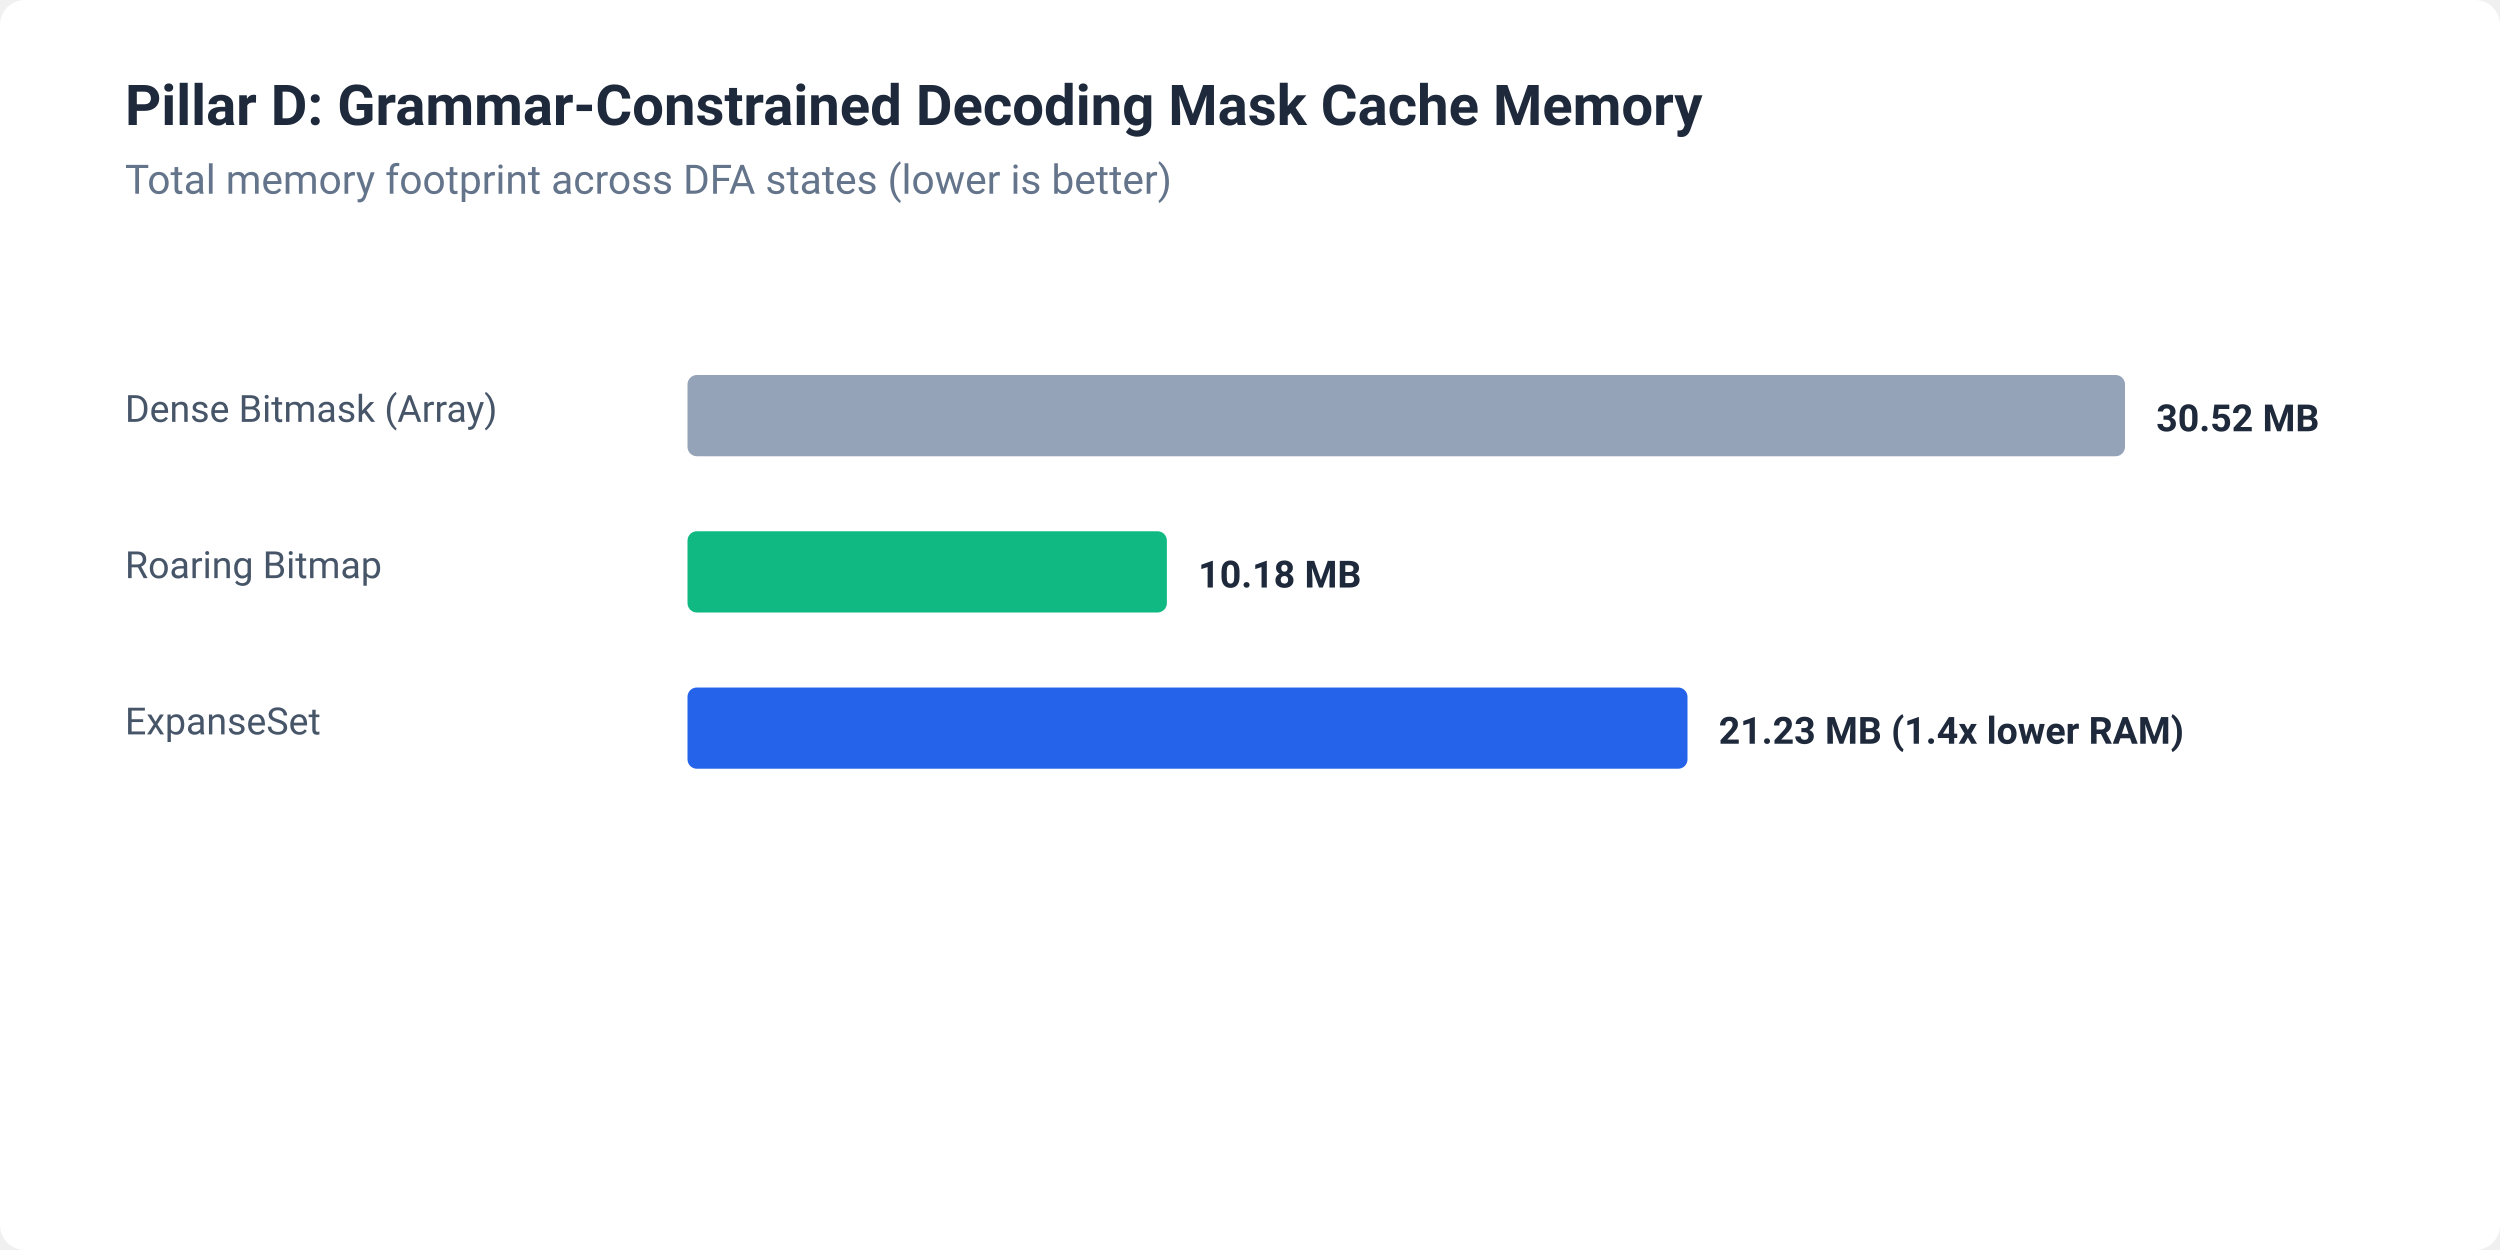
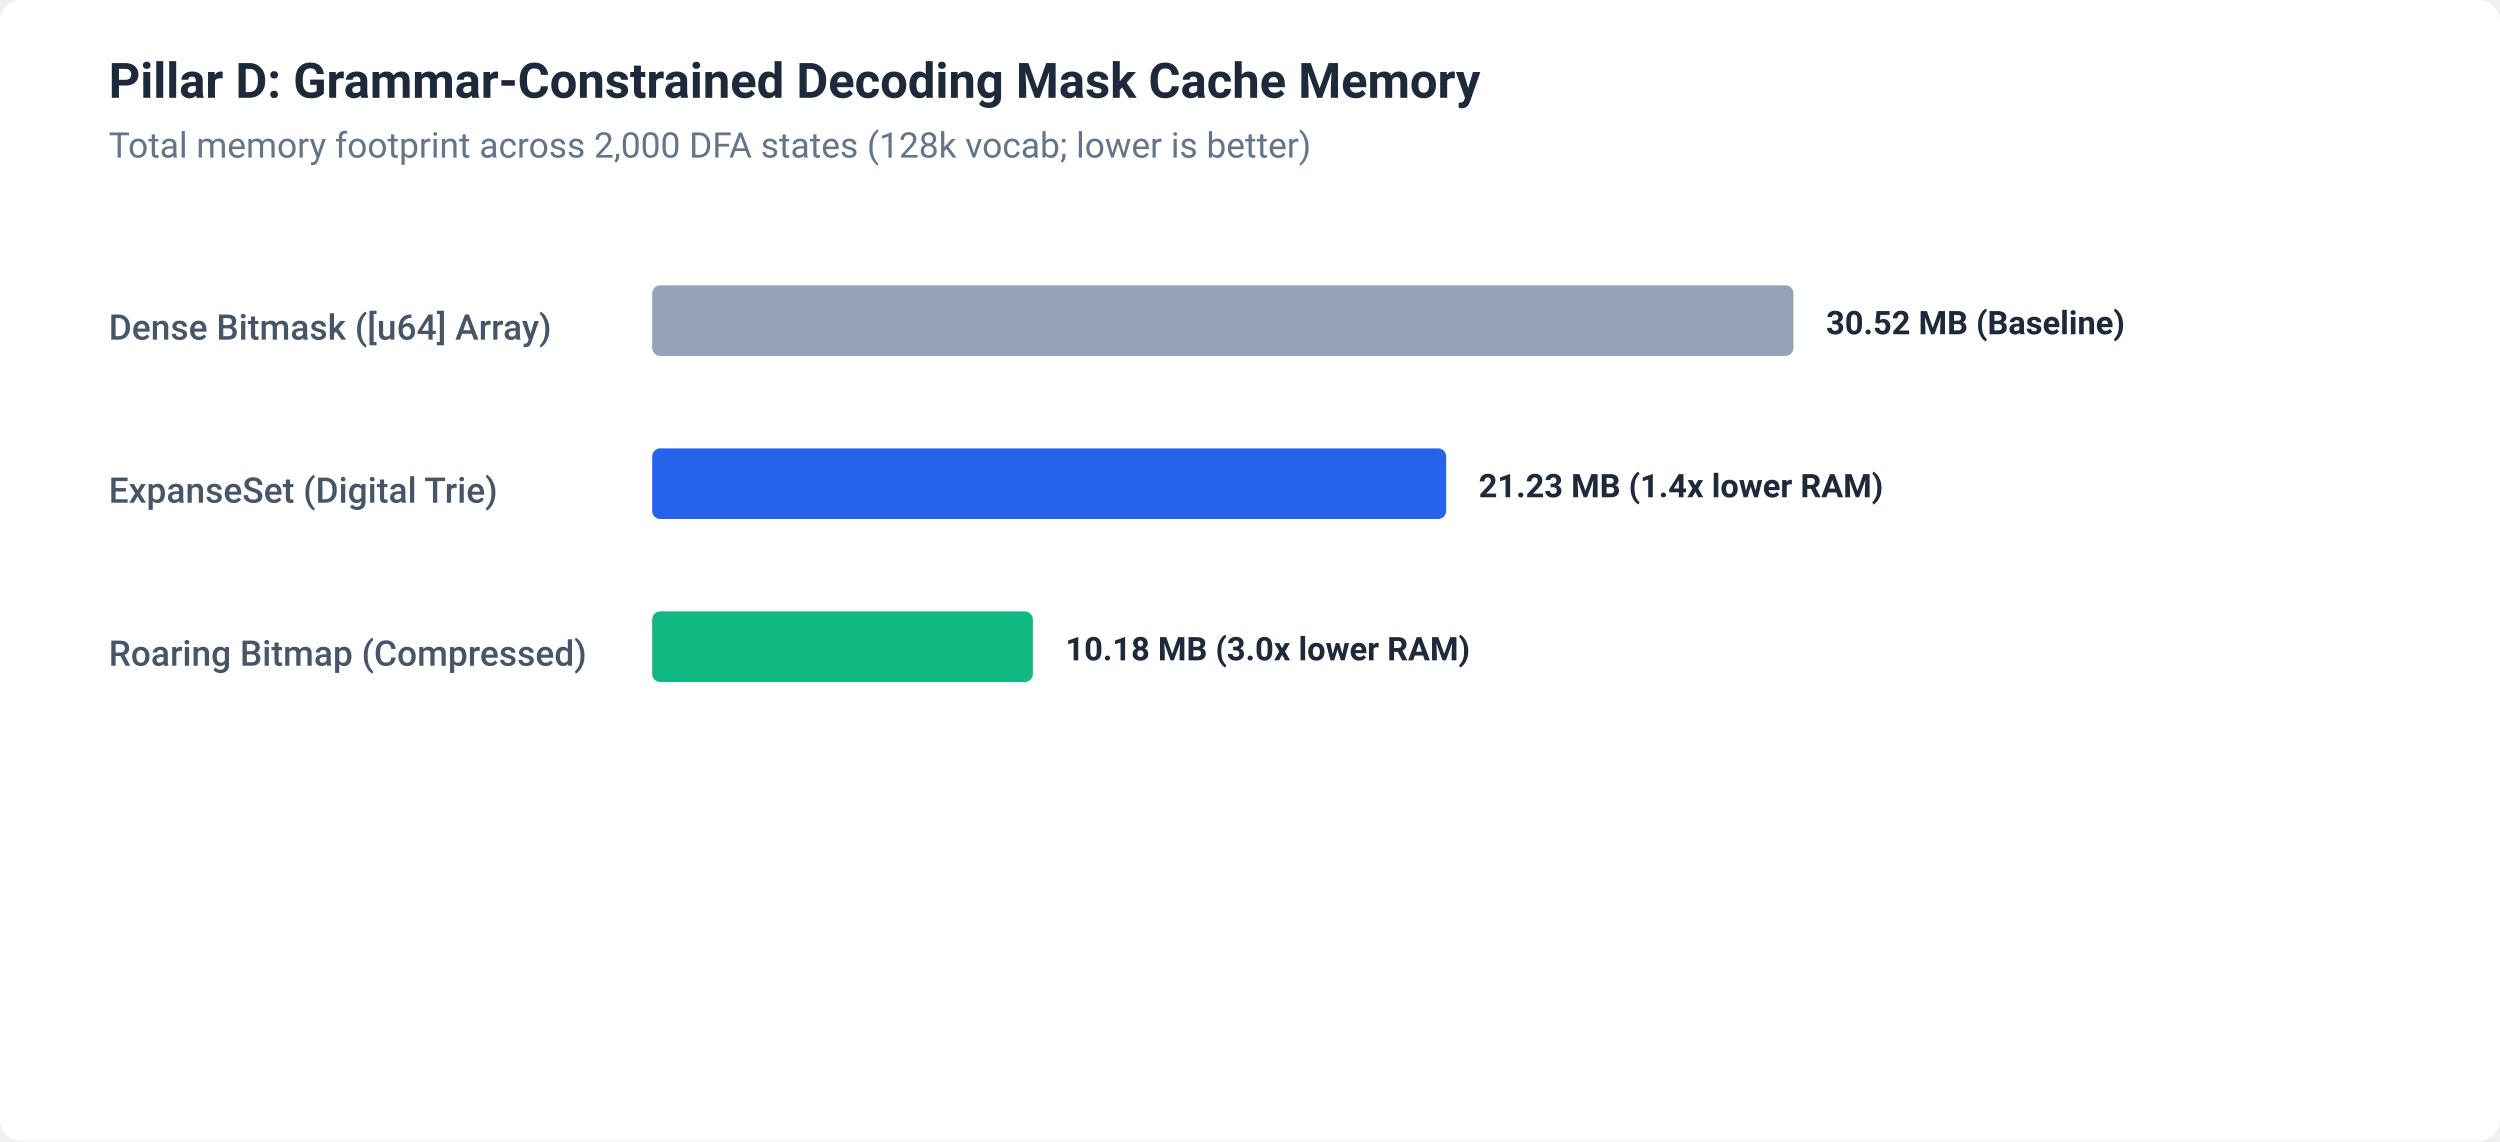
- <svg xmlns="http://www.w3.org/2000/svg" viewBox="0 0 800 400" width="100%" height="100%">
+ <svg xmlns="http://www.w3.org/2000/svg" viewBox="0 0 920 420" width="100%" height="100%">
  <style>
    .bg { fill: #ffffff; }
    .text-title { font-family: -apple-system, BlinkMacSystemFont, "Segoe UI", Roboto, Helvetica, Arial, sans-serif; font-size: 18px; font-weight: 700; fill: #1e293b; }
    .text-sub { font-family: -apple-system, BlinkMacSystemFont, "Segoe UI", Roboto, Helvetica, Arial, sans-serif; font-size: 13px; fill: #64748b; }
-     .text-axis { font-family: -apple-system, BlinkMacSystemFont, "Segoe UI", Roboto, Helvetica, Arial, sans-serif; font-size: 12px; fill: #475569; }
+     .text-axis { font-family: -apple-system, BlinkMacSystemFont, "Segoe UI", Roboto, Helvetica, Arial, sans-serif; font-size: 13px; font-weight: 500; fill: #475569; }
    .text-val { font-family: -apple-system, BlinkMacSystemFont, "Segoe UI", Roboto, Helvetica, Arial, sans-serif; font-size: 12px; font-weight: 600; fill: #1e293b; }
    .grid-line { stroke: #e2e8f0; stroke-width: 1; stroke-dasharray: 4 4; }
    .axis-line { stroke: #cbd5e1; stroke-width: 1.5; }
    .bar-baseline { fill: #94a3b8; }
    .bar-expanse { fill: #2563eb; }
    .bar-highlight { fill: #10b981; }
    .legend-text { font-family: -apple-system, BlinkMacSystemFont, "Segoe UI", Roboto, Helvetica, Arial, sans-serif; font-size: 12px; fill: #334155; }
    @media (prefers-color-scheme: dark) {
      .bg { fill: #0f172a; }
      .text-title { fill: #f8fafc; }
      .text-sub { fill: #94a3b8; }
      .text-axis { fill: #cbd5e1; }
      .text-val { fill: #f1f5f9; }
      .grid-line { stroke: #334155; }
      .axis-line { stroke: #475569; }
      .bar-baseline { fill: #64748b; }
      .bar-expanse { fill: #3b82f6; }
      .bar-highlight { fill: #34d399; }
      .legend-text { fill: #e2e8f0; }
    }
  </style>
-   <rect width="800" height="400" class="bg" rx="8" />
-   <text x="40" y="40" class="text-title">Pillar D: Grammar-Constrained Decoding Mask Cache Memory</text>
-   <text x="40" y="62" class="text-sub">Total memory footprint across DFA states (lower is better)</text>
-   <text x="40" y="135" class="text-axis">Dense Bitmask (Array)</text>
-   <rect x="220" y="120" width="460.0" height="26" rx="3" class="bar-baseline" />
-   <text x="690.0" y="138" class="text-val">30.52 MB</text>
-   <text x="40" y="185" class="text-axis">Roaring Bitmap</text>
-   <rect x="220" y="170" width="153.4" height="26" rx="3" class="bar-highlight" />
-   <text x="383.434" y="188" class="text-val">10.18 MB</text>
-   <text x="40" y="235" class="text-axis">ExpanseSet</text>
-   <rect x="220" y="220" width="320.0" height="26" rx="3" class="bar-expanse" />
-   <text x="549.98" y="238" class="text-val">21.23 MB (1.4x lower RAM)</text>
+   <rect width="920" height="420" class="bg" rx="8" />
+   <text x="40" y="36" class="text-title">Pillar D: Grammar-Constrained Decoding Mask Cache Memory</text>
+   <text x="40" y="58" class="text-sub">Total memory footprint across 2,000 DFA states (128k vocab; lower is better)</text>
+   <text x="40" y="125" class="text-axis">Dense Bitmask ([u64] Array)</text>
+   <rect x="240" y="105" width="420.0" height="26" rx="3" class="bar-baseline" />
+   <text x="672.0" y="123" class="text-val">30.52 MB (Baseline)</text>
+   <text x="40" y="185" class="text-axis">ExpanseSet (Digital Trie)</text>
+   <rect x="240" y="165" width="292.2" height="26" rx="3" class="bar-expanse" />
+   <text x="544.156" y="183" class="text-val">21.23 MB (1.4x lower RAM)</text>
+   <text x="40" y="245" class="text-axis">Roaring Bitmap (Compressed)</text>
+   <rect x="240" y="225" width="140.1" height="26" rx="3" class="bar-highlight" />
+   <text x="392.092" y="243" class="text-val">10.18 MB (3.0x lower RAM)</text>
</svg>
